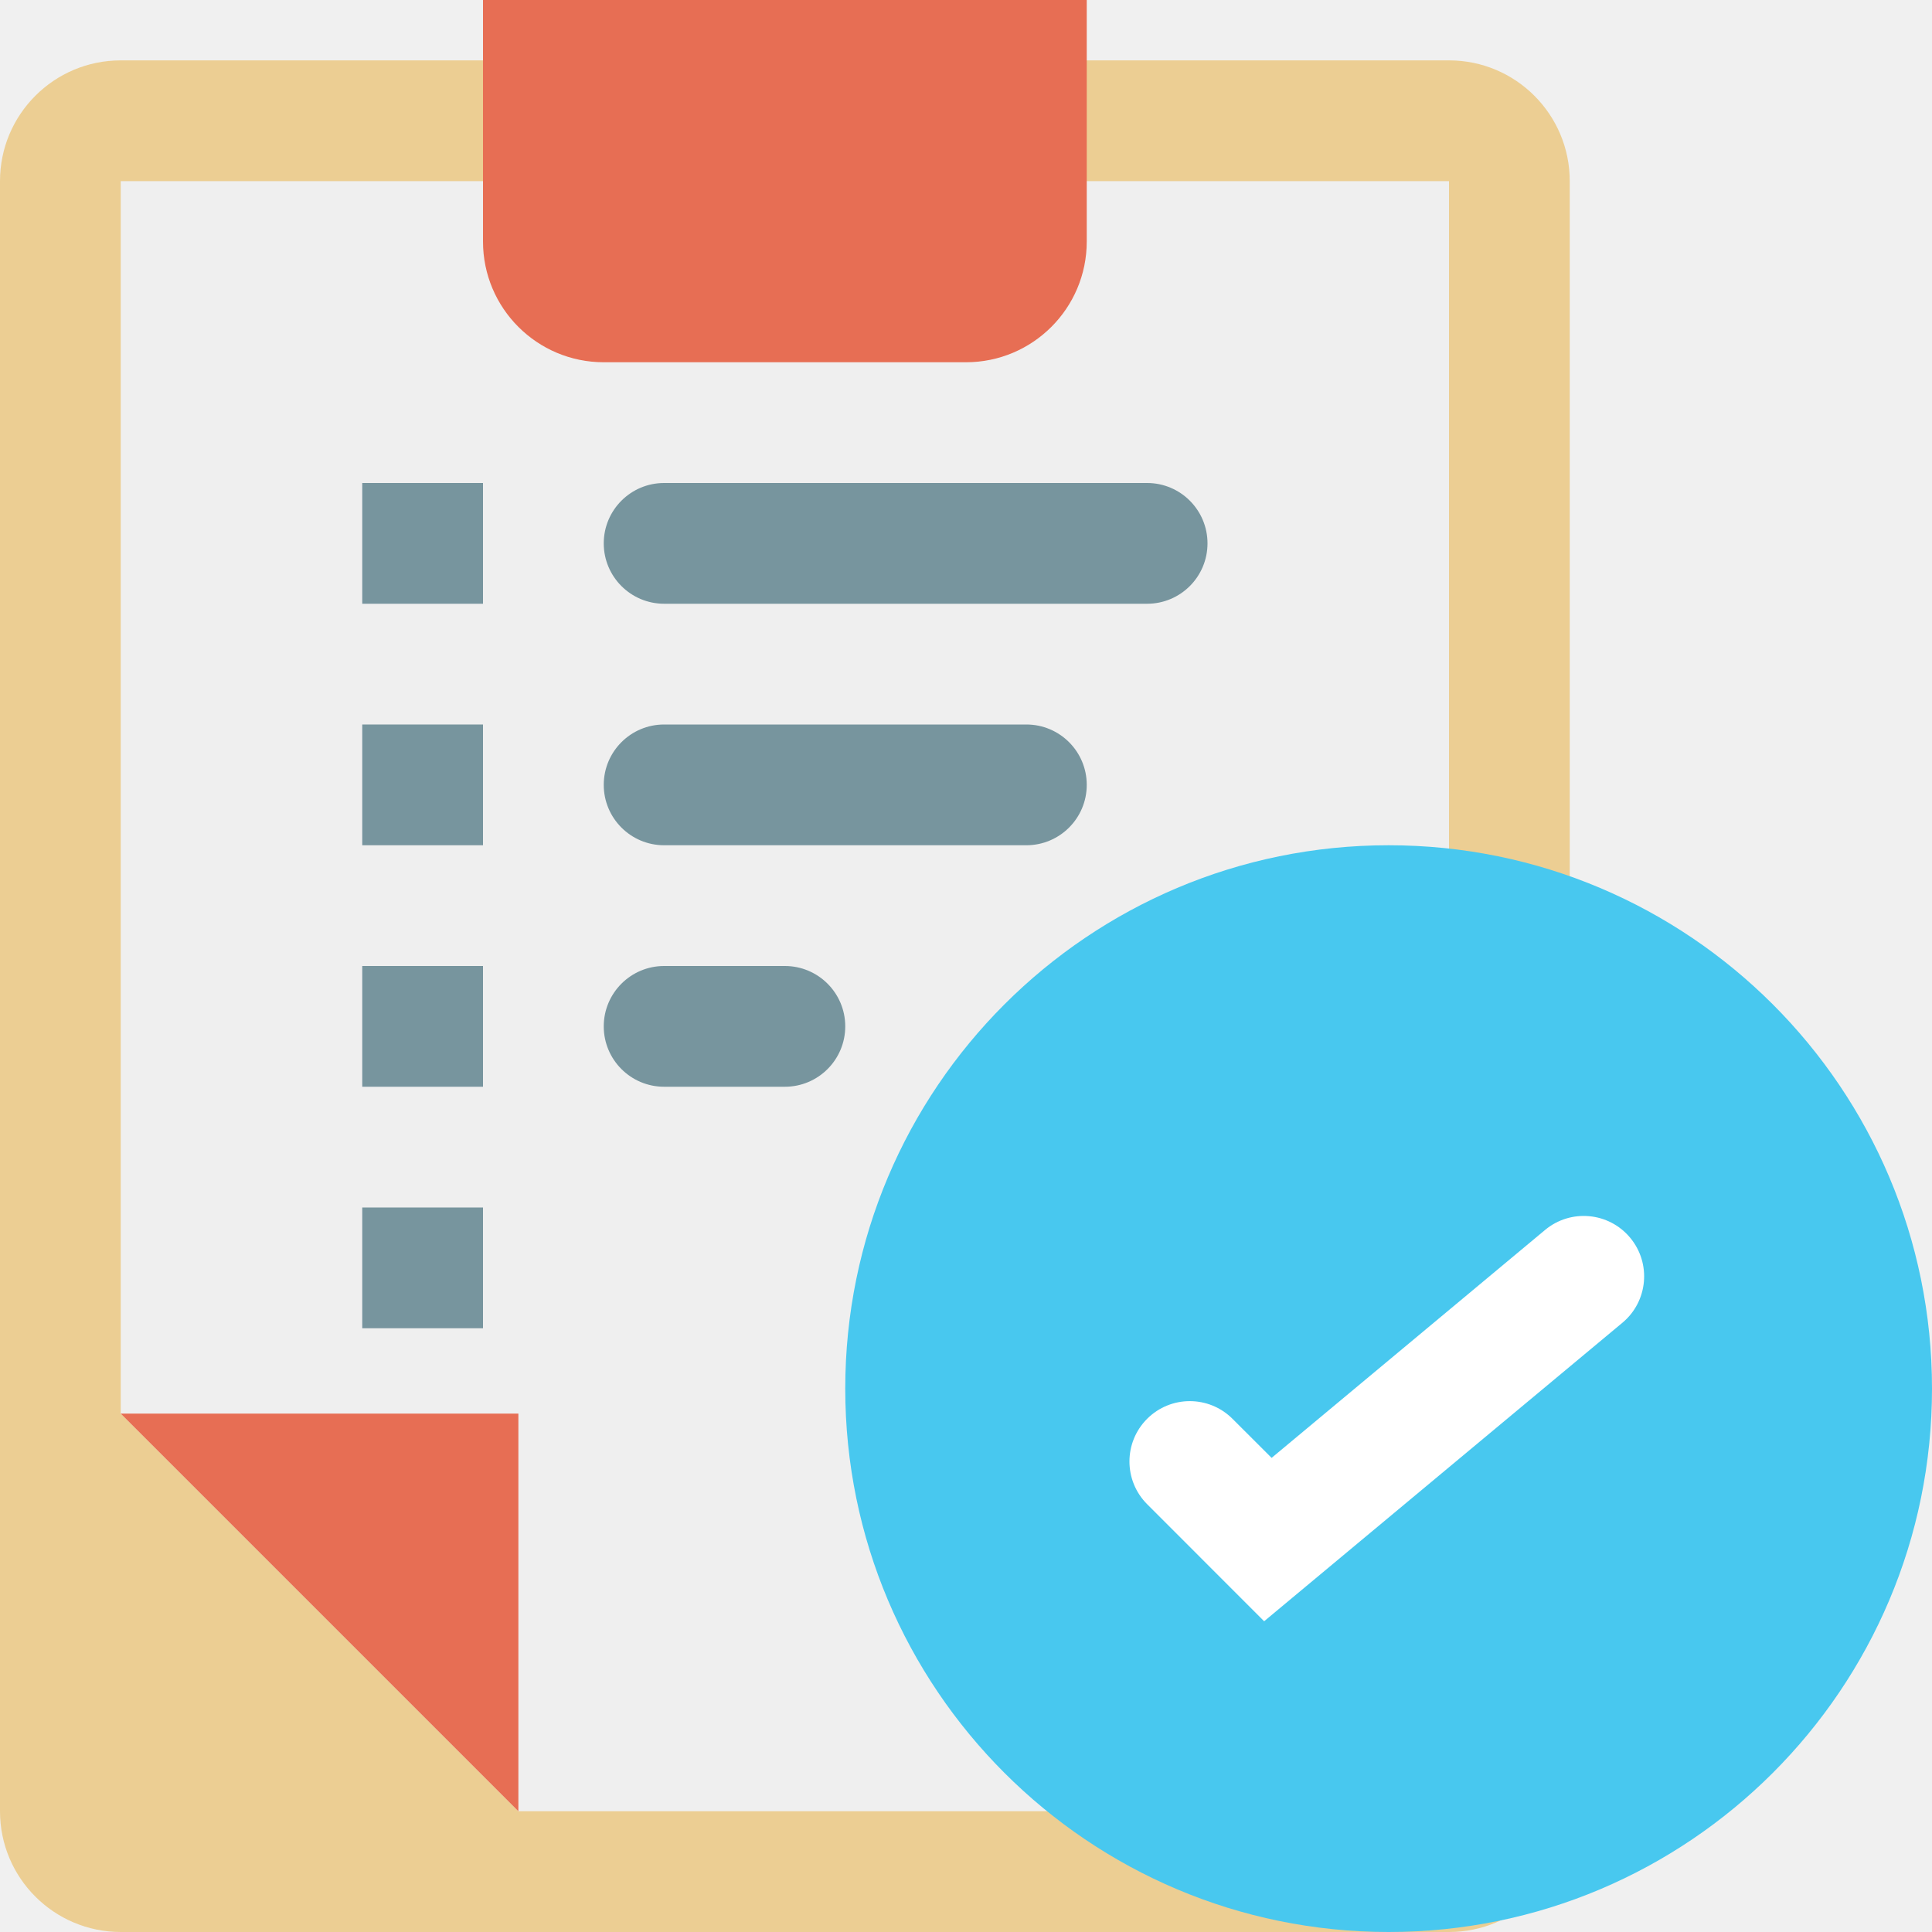
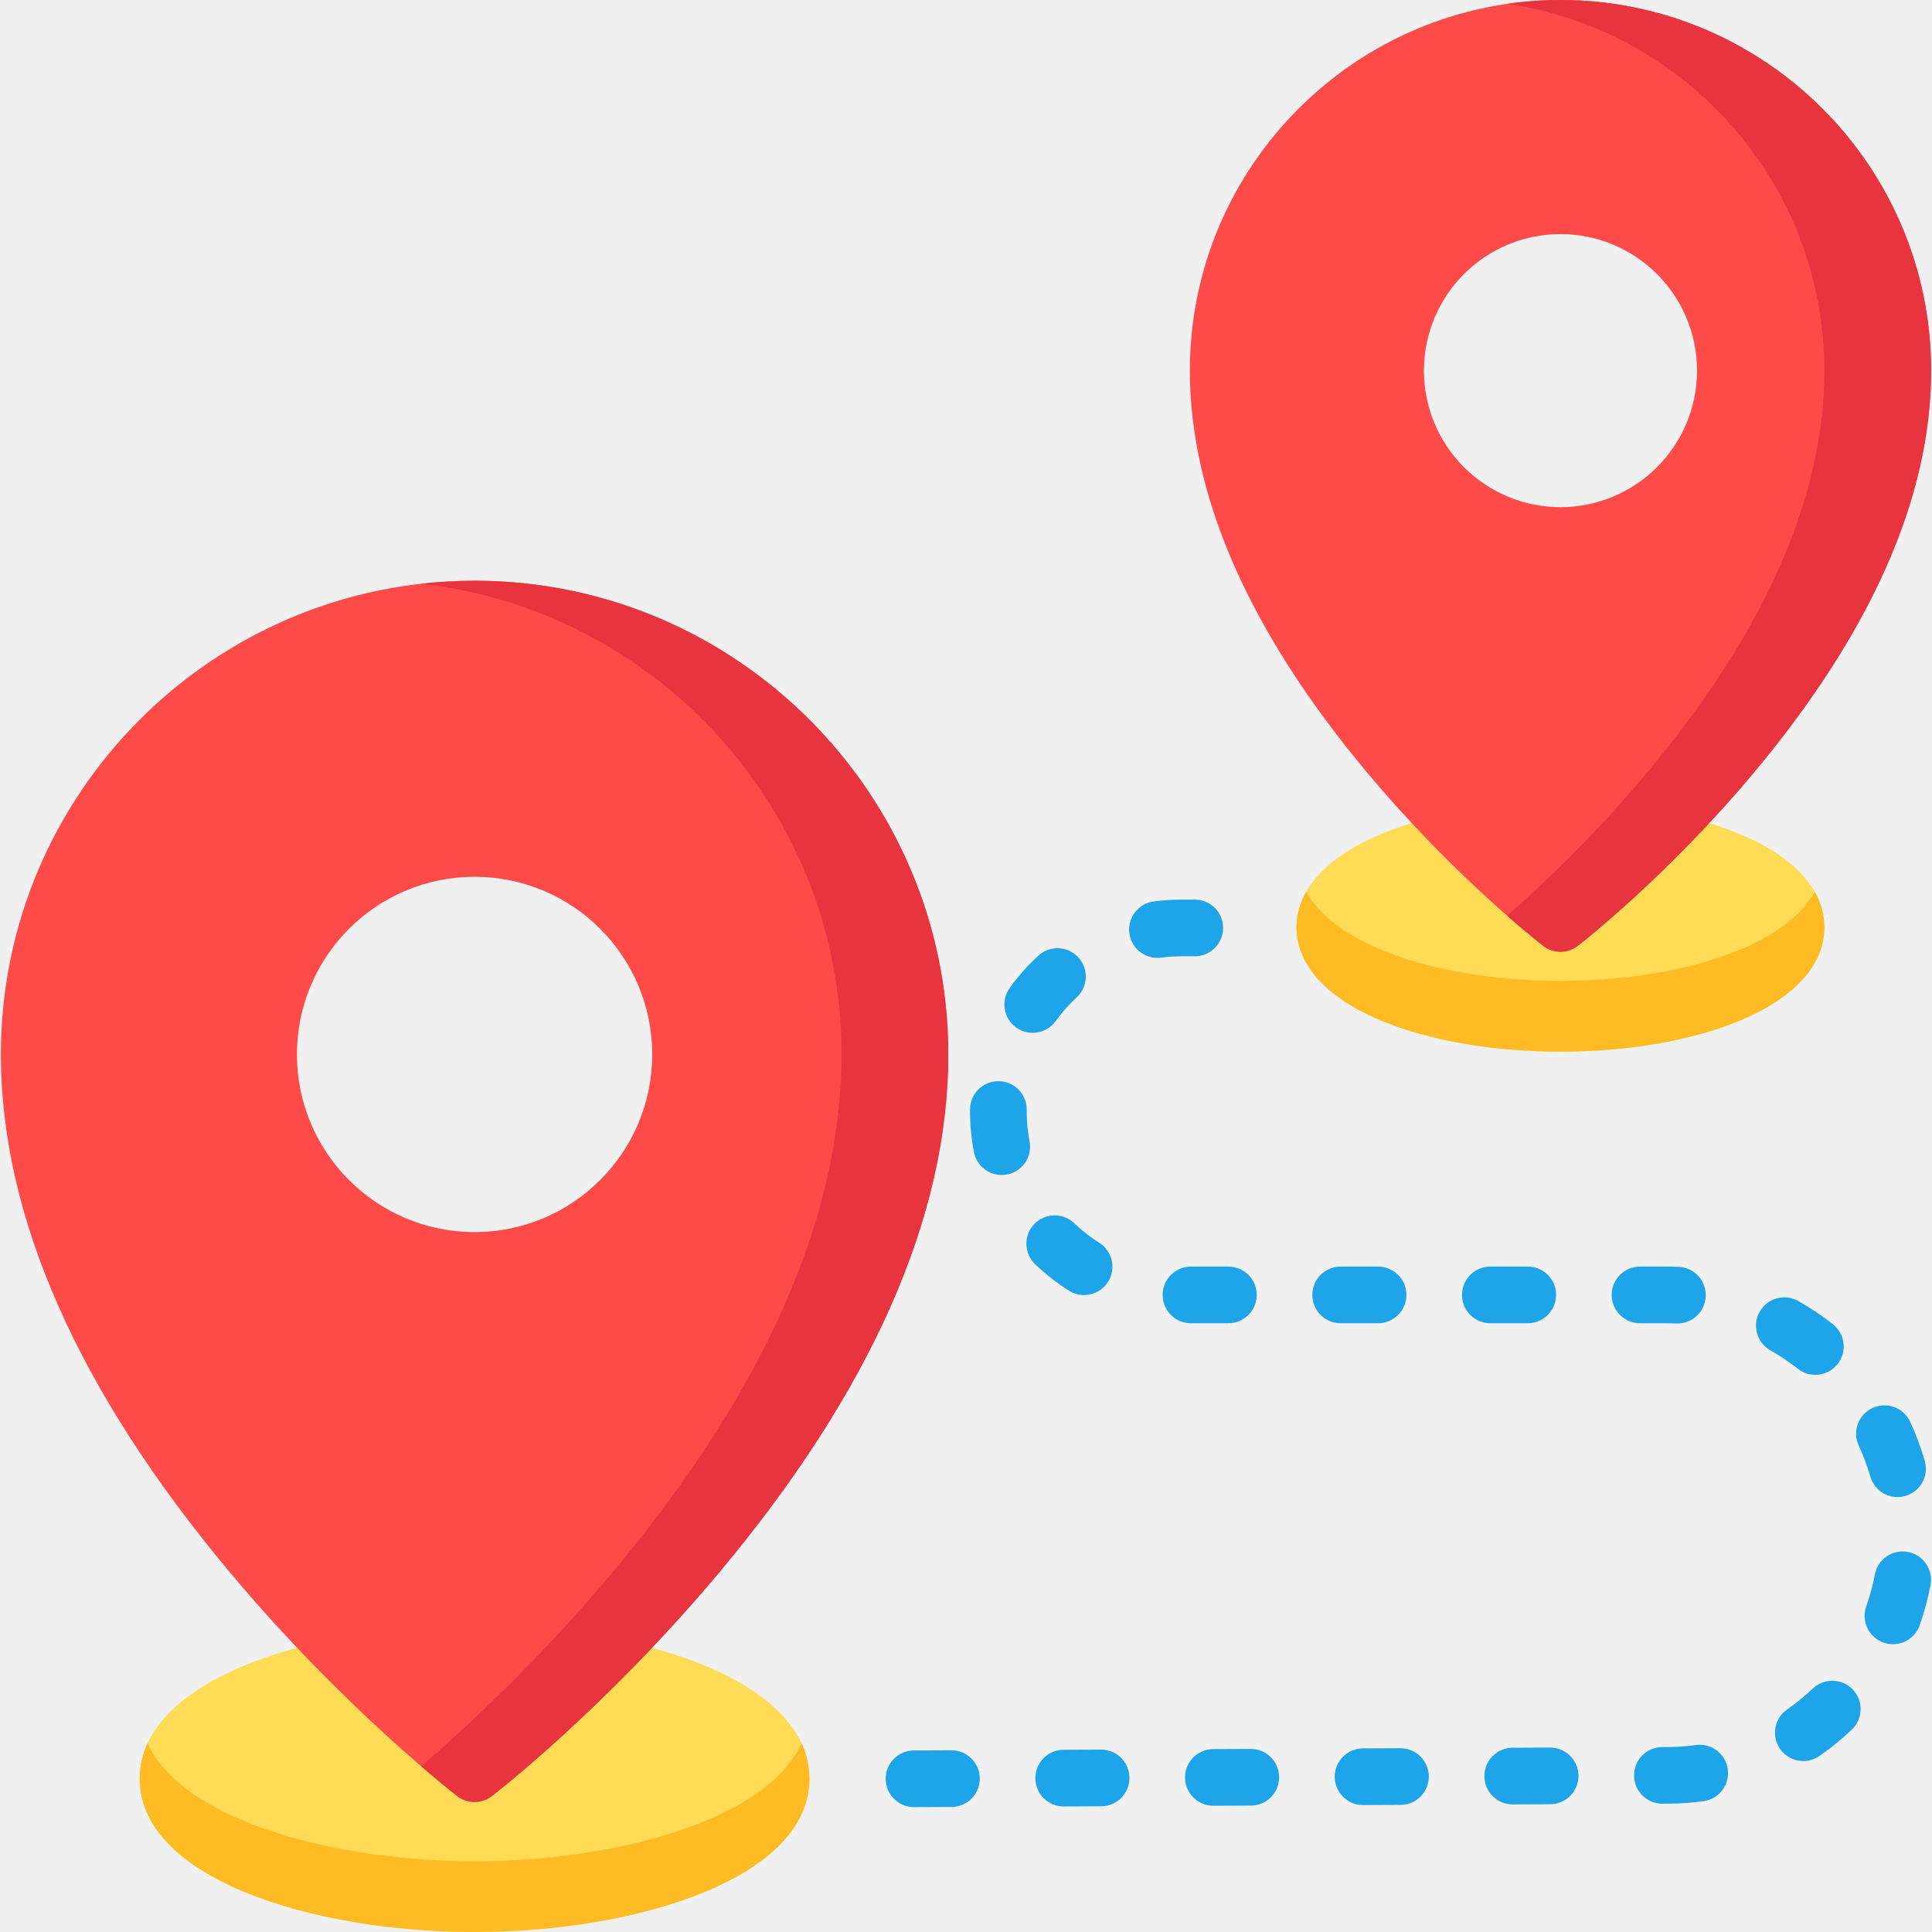
- <svg xmlns="http://www.w3.org/2000/svg" height="512pt" viewBox="0 0 512 512" width="512pt">
-   <path d="m32 16h352c17.672 0 32 14.328 32 32v432c0 17.672-14.328 32-32 32h-352c-17.672 0-32-14.328-32-32v-432c0-17.672 14.328-32 32-32zm0 0" fill="#ecce93" />
-   <path d="m32 374.625v-326.625h352v432h-246.625zm0 0" fill="#efefef" />
-   <path d="m137.375 374.625v105.375l-105.375-105.375zm0 0" fill="#e76e54" />
-   <path d="m128 64v-64h160v64c0 17.672-14.328 32-32 32h-96c-17.672 0-32-14.328-32-32zm0 0" fill="#e76e54" />
-   <path d="m512 368c0 79.527-64.473 144-144 144s-144-64.473-144-144 64.473-144 144-144 144 64.473 144 144zm0 0" fill="#48c8ef" />
-   <path d="m335.008 429.648-31.008-31.023c-6.246-6.25-6.246-16.379 0-22.625s16.375-6.246 22.625 0l10.367 10.352 72.465-60.398c6.789-5.664 16.887-4.746 22.543 2.047 5.664 6.789 4.746 16.887-2.047 22.543zm0 0" fill="#fff" />
-   <g fill="#77959e">
-     <path d="m176 128h128c8.836 0 16 7.164 16 16s-7.164 16-16 16h-128c-8.836 0-16-7.164-16-16s7.164-16 16-16zm0 0" />
-     <path d="m96 128h32v32h-32zm0 0" />
-     <path d="m96 192h32v32h-32zm0 0" />
-     <path d="m96 256h32v32h-32zm0 0" />
-     <path d="m96 320h32v32h-32zm0 0" />
-     <path d="m176 192h96c8.836 0 16 7.164 16 16s-7.164 16-16 16h-96c-8.836 0-16-7.164-16-16s7.164-16 16-16zm0 0" />
-     <path d="m176 256h32c8.836 0 16 7.164 16 16s-7.164 16-16 16h-32c-8.836 0-16-7.164-16-16s7.164-16 16-16zm0 0" />
+ <svg xmlns="http://www.w3.org/2000/svg" version="1.1" id="Capa_1" x="0px" y="0px" viewBox="0 0 512 512" style="enable-background:new 0 0 512 512;" xml:space="preserve">
+   <path style="fill:#FFDB56;" d="M125.765,430.773c-43.02,0-88.741,14.234-88.741,40.612s45.722,40.613,88.741,40.613  s88.741-14.235,88.741-40.613S168.784,430.773,125.765,430.773z" />
+   <path style="fill:#FF4A4A;" d="M125.767,153.902c-69.22,0-125.535,56.315-125.535,125.535c0,42.977,20.444,89.185,60.765,137.341  c29.686,35.455,58.943,58.239,60.175,59.192c1.352,1.047,2.974,1.57,4.595,1.57c1.621,0,3.242-0.523,4.595-1.57  c1.231-0.953,30.49-23.737,60.175-59.192c40.321-48.156,60.765-94.365,60.765-137.341  C251.302,210.217,194.987,153.902,125.767,153.902z M172.842,279.437c0,25.998-21.076,47.074-47.075,47.074  c-25.998,0-47.074-21.076-47.074-47.074s21.076-47.075,47.074-47.075C151.766,232.362,172.842,253.439,172.842,279.437z" />
+   <path style="fill:#FFDB56;" d="M460.525,220.803c-12.67-5.163-29.356-8.007-46.981-8.007c-17.624,0-34.31,2.844-46.981,8.007  c-14.807,6.034-22.962,14.893-22.962,24.944s8.154,18.911,22.962,24.944c12.67,5.163,29.355,8.007,46.981,8.007  c17.625,0,34.31-2.844,46.981-8.007c14.806-6.033,22.96-14.893,22.96-24.944S475.331,226.838,460.525,220.803z" />
+   <g>
+     <path style="fill:#FFBB24;" d="M125.765,493.246c-37.606,0-77.275-10.877-86.664-31.237c-1.351,2.93-2.077,6.057-2.077,9.377   c0,26.379,45.722,40.613,88.741,40.613s88.741-14.235,88.741-40.613c0-3.319-0.726-6.446-2.077-9.377   C203.041,482.368,163.372,493.246,125.765,493.246z" />
+     <path style="fill:#FFBB24;" d="M460.525,251.937c-12.67,5.163-29.355,8.007-46.981,8.007c-17.625,0-34.31-2.844-46.981-8.007   c-9.987-4.069-16.933-9.428-20.406-15.567c-1.676,2.963-2.555,6.104-2.555,9.377c0,10.051,8.154,18.911,22.962,24.944   c12.67,5.163,29.355,8.007,46.981,8.007c17.625,0,34.31-2.844,46.981-8.007c14.806-6.033,22.96-14.893,22.96-24.944   c0-3.271-0.879-6.414-2.555-9.377C477.458,242.509,470.511,247.868,460.525,251.937z" />
  </g>
+   <path style="fill:#FF4A4A;" d="M413.546,0c-54.159,0-98.22,44.062-98.22,98.22c0,33.45,15.85,69.339,47.108,106.673  c22.935,27.392,45.566,45.015,46.518,45.752c1.353,1.047,2.974,1.57,4.595,1.57c1.621,0,3.241-0.523,4.595-1.57  c0.952-0.737,23.584-18.36,46.518-45.752c31.258-37.333,47.107-73.222,47.107-106.673C511.765,44.062,467.704,0,413.546,0z   M449.727,98.22c0,19.982-16.199,36.181-36.181,36.181c-19.982,0-36.181-16.199-36.181-36.181s16.199-36.18,36.181-36.18  C433.528,62.04,449.727,78.238,449.727,98.22z" />
+   <g>
+     <path style="fill:#E7343F;" d="M125.767,153.902c-4.781,0-9.497,0.278-14.14,0.801c62.587,7.048,111.394,60.294,111.394,124.734   c0,42.977-20.444,89.185-60.765,137.341c-19.802,23.65-39.4,41.648-50.63,51.304c5.606,4.82,9.136,7.57,9.546,7.887   c1.352,1.047,2.974,1.57,4.595,1.57s3.242-0.523,4.595-1.57c1.231-0.953,30.49-23.737,60.175-59.192   c40.321-48.156,60.765-94.365,60.765-137.341C251.302,210.217,194.987,153.902,125.767,153.902z" />
+     <path style="fill:#E7343F;" d="M413.546,0c-4.801,0-9.522,0.352-14.141,1.022c47.481,6.876,84.08,47.841,84.08,97.198   c0,33.45-15.85,69.339-47.107,106.673c-14.096,16.836-28.068,29.971-36.973,37.774c5.583,4.892,9.179,7.694,9.546,7.977   c1.353,1.047,2.974,1.57,4.595,1.57c1.621,0,3.241-0.523,4.595-1.57c0.952-0.737,23.584-18.36,46.518-45.752   c31.258-37.333,47.107-73.222,47.107-106.673C511.765,44.062,467.704,0,413.546,0z" />
+   </g>
+   <path style="fill:#1EA4E9;" d="M242.226,478.903c-4.13,0-7.488-3.338-7.507-7.474c-0.019-4.147,3.327-7.524,7.474-7.542l9.916-0.045  c0.012,0,0.023,0,0.035,0c4.13,0,7.489,3.338,7.507,7.474c0.019,4.147-3.327,7.524-7.474,7.542l-9.916,0.045  C242.249,478.903,242.237,478.903,242.226,478.903z M281.891,478.723c-4.13,0-7.488-3.338-7.507-7.474  c-0.019-4.147,3.327-7.524,7.474-7.542l9.916-0.045c0.012,0,0.023,0,0.035,0c4.13,0,7.488,3.338,7.507,7.474  c0.019,4.147-3.327,7.524-7.474,7.542l-9.916,0.045C281.914,478.723,281.902,478.723,281.891,478.723z M321.557,478.542  c-4.13,0-7.488-3.338-7.507-7.474c-0.019-4.146,3.327-7.524,7.474-7.542l9.915-0.045c0.012,0,0.023,0,0.035,0  c4.13,0,7.488,3.338,7.507,7.474c0.018,4.147-3.327,7.524-7.474,7.542l-9.915,0.045C321.58,478.542,321.568,478.542,321.557,478.542  z M361.223,478.362c-4.13,0-7.488-3.338-7.507-7.474c-0.019-4.146,3.327-7.524,7.474-7.542l9.916-0.045c0.012,0,0.023,0,0.035,0  c4.13,0,7.488,3.338,7.507,7.474c0.018,4.146-3.327,7.524-7.474,7.542l-9.916,0.045  C361.246,478.362,361.234,478.362,361.223,478.362z M400.888,478.183c-4.13,0-7.488-3.338-7.507-7.474  c-0.019-4.147,3.327-7.524,7.474-7.542l9.916-0.045c0.012,0,0.023,0,0.035,0c4.13,0,7.488,3.338,7.507,7.474  c0.019,4.147-3.327,7.524-7.474,7.542l-9.916,0.045C400.911,478.183,400.9,478.183,400.888,478.183z M440.554,478.003  c-4.129,0-7.487-3.337-7.507-7.472c-0.021-4.146,3.324-7.524,7.472-7.544l1.405-0.007c2.512-0.011,5.029-0.189,7.488-0.529  c4.1-0.572,7.896,2.302,8.465,6.41c0.567,4.107-2.302,7.897-6.41,8.465c-3.115,0.43-6.303,0.656-9.474,0.67l-1.402,0.007  C440.579,478.003,440.566,478.003,440.554,478.003z M477.905,466.692c-2.379,0-4.719-1.128-6.177-3.231  c-2.361-3.408-1.515-8.085,1.893-10.449c2.392-1.657,4.671-3.516,6.778-5.523c3-2.861,7.753-2.746,10.615,0.256  c2.86,3.001,2.746,7.754-0.256,10.615c-2.667,2.542-5.554,4.894-8.58,6.992C480.871,466.258,479.381,466.692,477.905,466.692z   M501.649,435.732c-0.837,0-1.689-0.141-2.522-0.438c-3.906-1.393-5.942-5.688-4.551-9.593c0.976-2.735,1.742-5.57,2.28-8.428  c0.768-4.075,4.698-6.755,8.767-5.988c4.074,0.767,6.756,4.693,5.988,8.767c-0.683,3.625-1.655,7.223-2.893,10.692  C507.625,433.816,504.733,435.732,501.649,435.732z M502.864,396.732c-3.263,0-6.268-2.145-7.212-5.439  c-0.801-2.79-1.831-5.542-3.061-8.177c-1.753-3.758-0.128-8.226,3.629-9.979c3.762-1.752,8.226-0.128,9.979,3.629  c1.562,3.346,2.868,6.839,3.886,10.384c1.143,3.985-1.159,8.144-5.145,9.288C504.247,396.637,503.55,396.732,502.864,396.732z   M481.089,364.343c-1.63,0-3.269-0.527-4.648-1.615c-2.283-1.804-4.726-3.44-7.256-4.866c-3.613-2.034-4.892-6.614-2.857-10.226  c2.035-3.613,6.616-4.893,10.226-2.857c3.206,1.806,6.299,3.879,9.192,6.162c3.254,2.569,3.81,7.291,1.24,10.545  C485.505,363.364,483.308,364.343,481.089,364.343z M444.541,350.735c-0.112,0-0.225-0.002-0.338-0.008  c-0.839-0.037-1.684-0.056-2.532-0.056h-7.051c-4.147,0-7.508-3.36-7.508-7.508c0-4.146,3.36-7.508,7.508-7.508h7.051  c1.059,0,2.134,0.023,3.196,0.071c4.142,0.183,7.352,3.69,7.167,7.832C451.858,347.589,448.534,350.735,444.541,350.735z   M404.871,350.672h-9.916c-4.147,0-7.508-3.36-7.508-7.508c0-4.146,3.361-7.508,7.508-7.508h9.916c4.147,0,7.508,3.362,7.508,7.508  C412.379,347.311,409.018,350.672,404.871,350.672z M365.205,350.672h-9.916c-4.147,0-7.508-3.36-7.508-7.508  c0-4.146,3.361-7.508,7.508-7.508h9.916c4.147,0,7.508,3.362,7.508,7.508C372.713,347.311,369.352,350.672,365.205,350.672z   M325.538,350.672h-9.916c-4.147,0-7.508-3.36-7.508-7.508c0-4.146,3.361-7.508,7.508-7.508h9.916c4.147,0,7.508,3.362,7.508,7.508  C333.046,347.311,329.686,350.672,325.538,350.672z M287.289,343.204c-1.369,0-2.755-0.374-3.998-1.158  c-3.219-2.03-6.243-4.401-8.991-7.042c-2.988-2.874-3.081-7.627-0.206-10.615c2.872-2.986,7.626-3.081,10.615-0.206  c2.015,1.937,4.233,3.676,6.593,5.163c3.508,2.212,4.558,6.849,2.345,10.356C292.218,341.964,289.78,343.204,287.289,343.204z   M265.468,311.398c-3.522,0-6.663-2.488-7.362-6.072c-0.688-3.532-1.037-7.16-1.037-10.786l0.003-0.592  c0.048-4.116,3.4-7.421,7.506-7.421c0.03,0,0.06,0,0.089,0.001c4.147,0.048,7.469,3.448,7.42,7.594l-0.002,0.417  c0,2.664,0.256,5.327,0.76,7.914c0.793,4.07-1.863,8.012-5.933,8.805C266.427,311.353,265.943,311.398,265.468,311.398z   M273.673,273.717c-1.518,0-3.048-0.458-4.374-1.41c-3.368-2.419-4.137-7.11-1.719-10.478c2.222-3.094,4.768-5.971,7.567-8.552  c3.05-2.811,7.798-2.618,10.609,0.428c2.812,3.048,2.62,7.798-0.428,10.609c-2.053,1.894-3.921,4.005-5.551,6.275  C278.31,272.63,276.009,273.717,273.673,273.717z M306.725,253.849c-3.706,0-6.93-2.744-7.433-6.519  c-0.547-4.11,2.342-7.886,6.452-8.433c2.454-0.326,4.962-0.492,7.458-0.492h3.428c4.147,0,7.508,3.361,7.508,7.508  s-3.361,7.508-7.508,7.508h-3.428c-1.836,0-3.679,0.121-5.478,0.36C307.388,253.828,307.055,253.849,306.725,253.849z" />
+   <g>
+ </g>
+   <g>
+ </g>
+   <g>
+ </g>
+   <g>
+ </g>
+   <g>
+ </g>
+   <g>
+ </g>
+   <g>
+ </g>
+   <g>
+ </g>
+   <g>
+ </g>
+   <g>
+ </g>
+   <g>
+ </g>
+   <g>
+ </g>
+   <g>
+ </g>
+   <g>
+ </g>
+   <g>
+ </g>
</svg>
